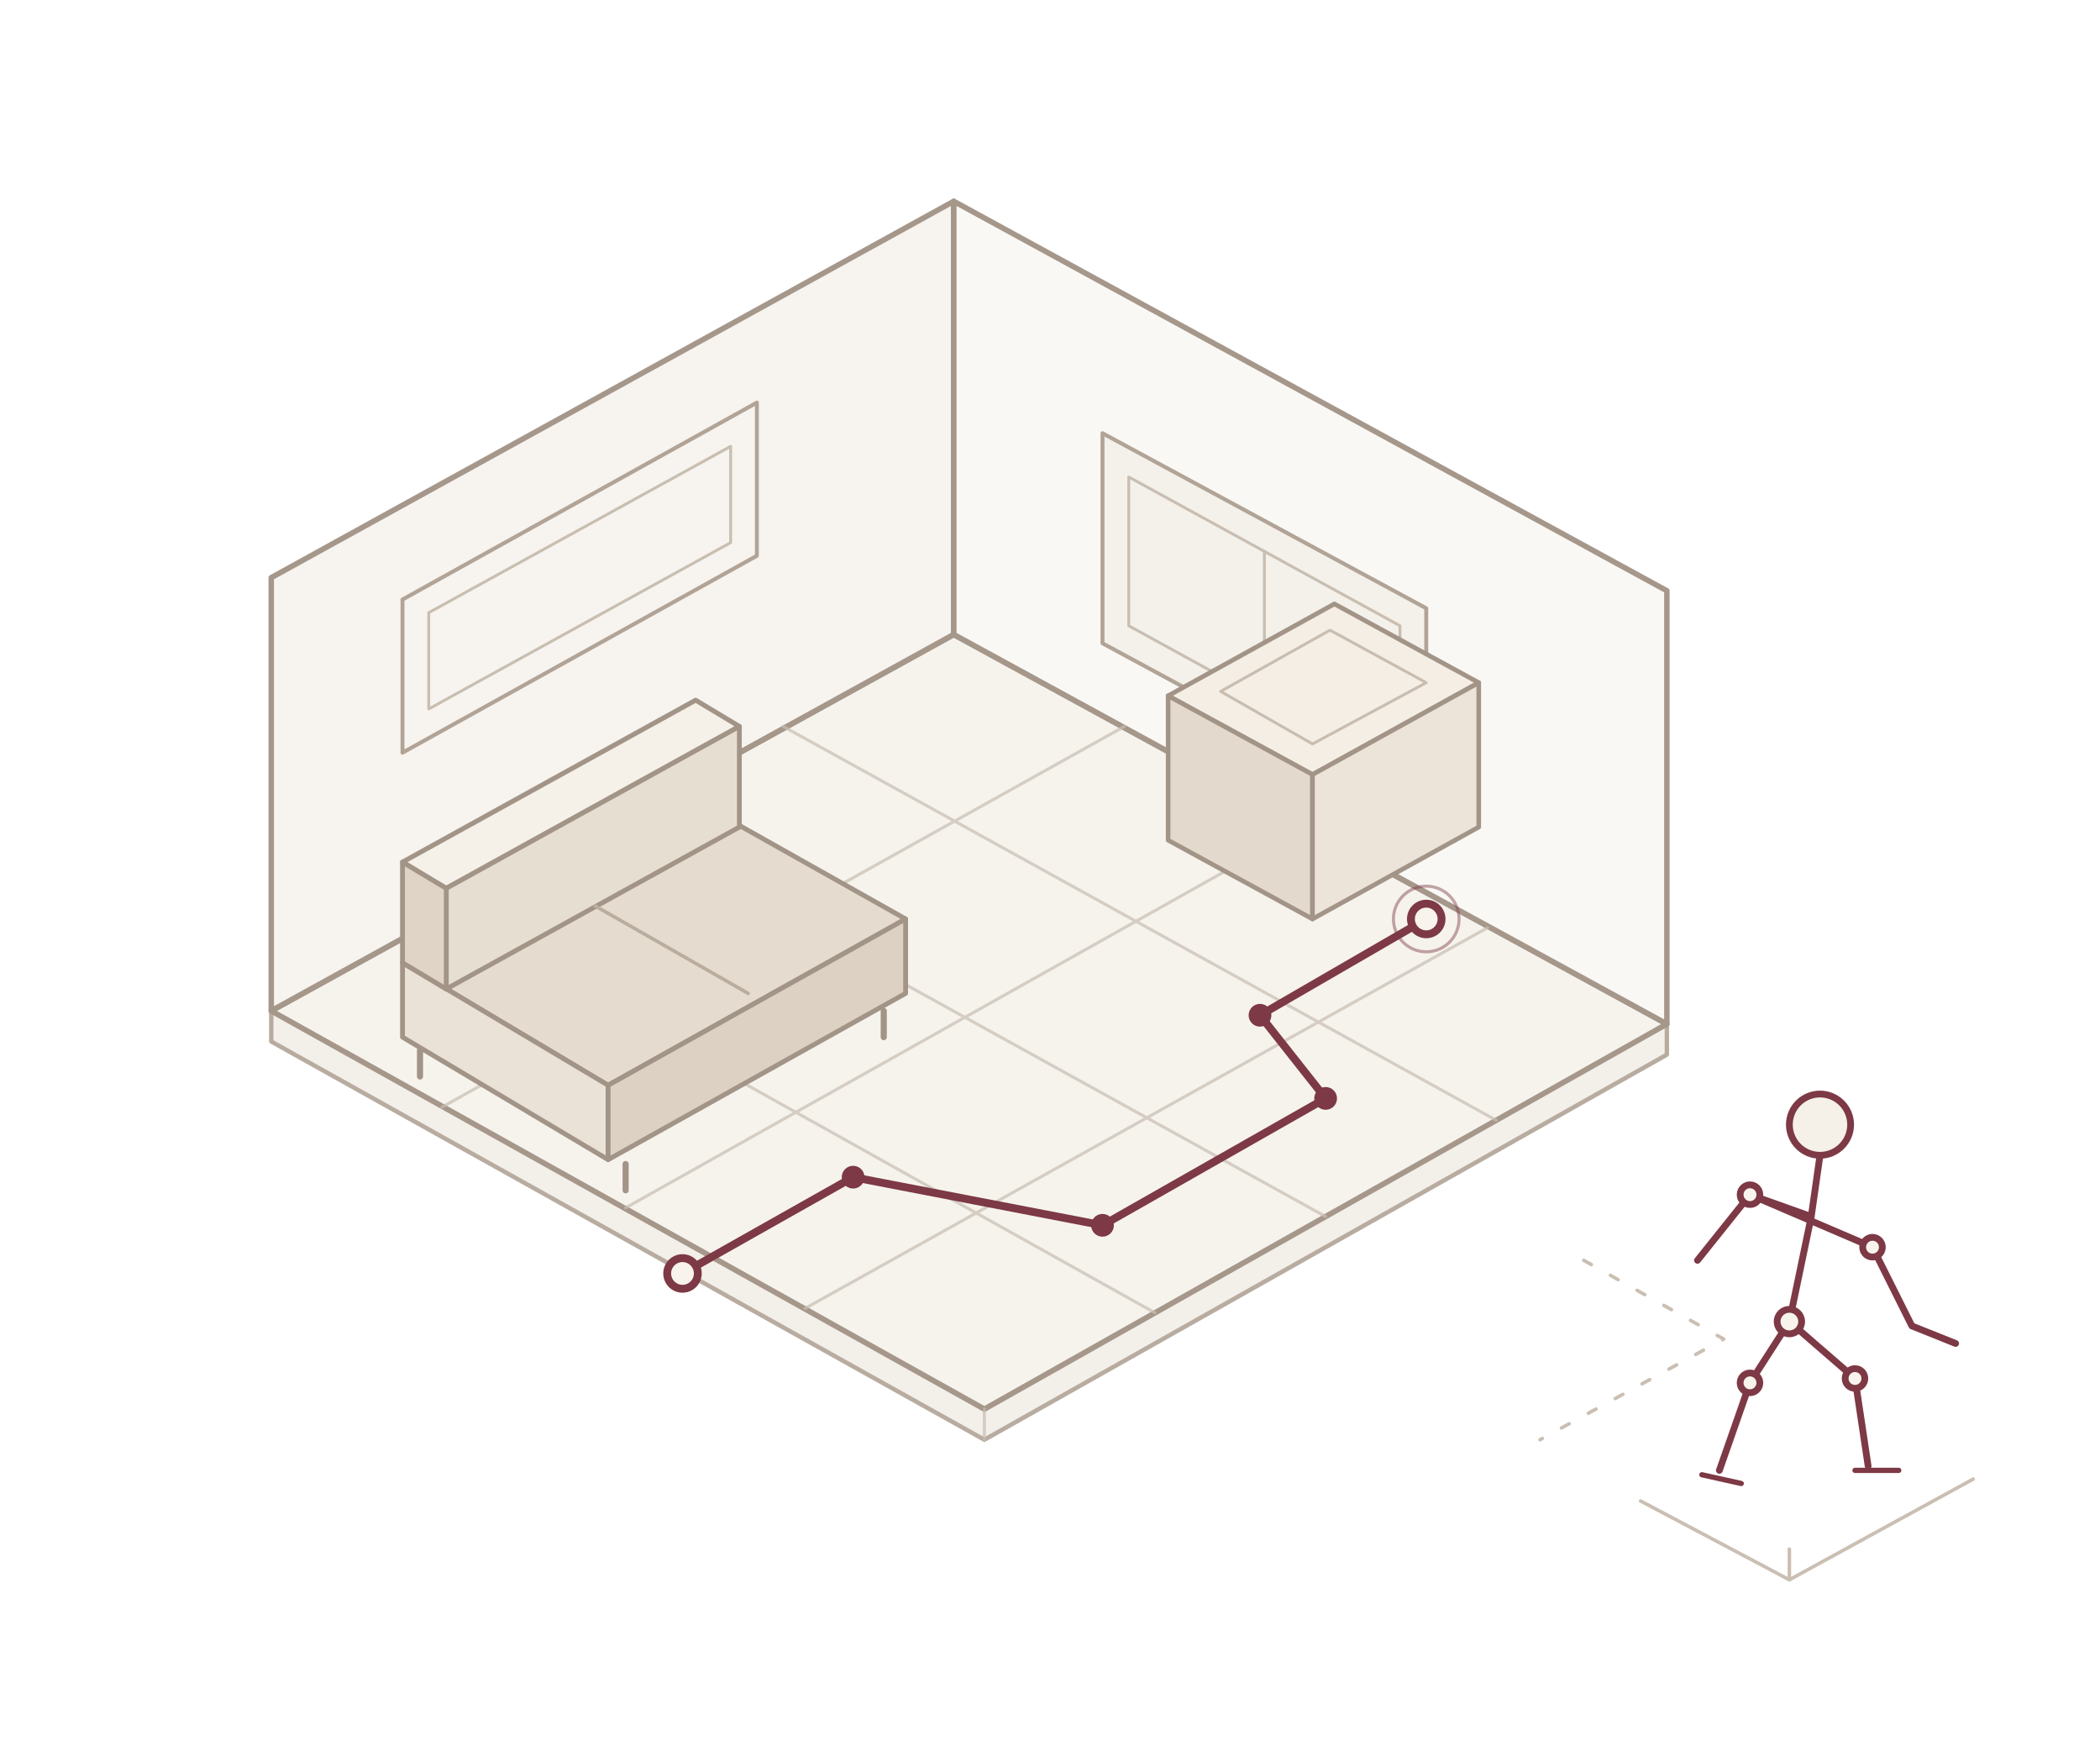
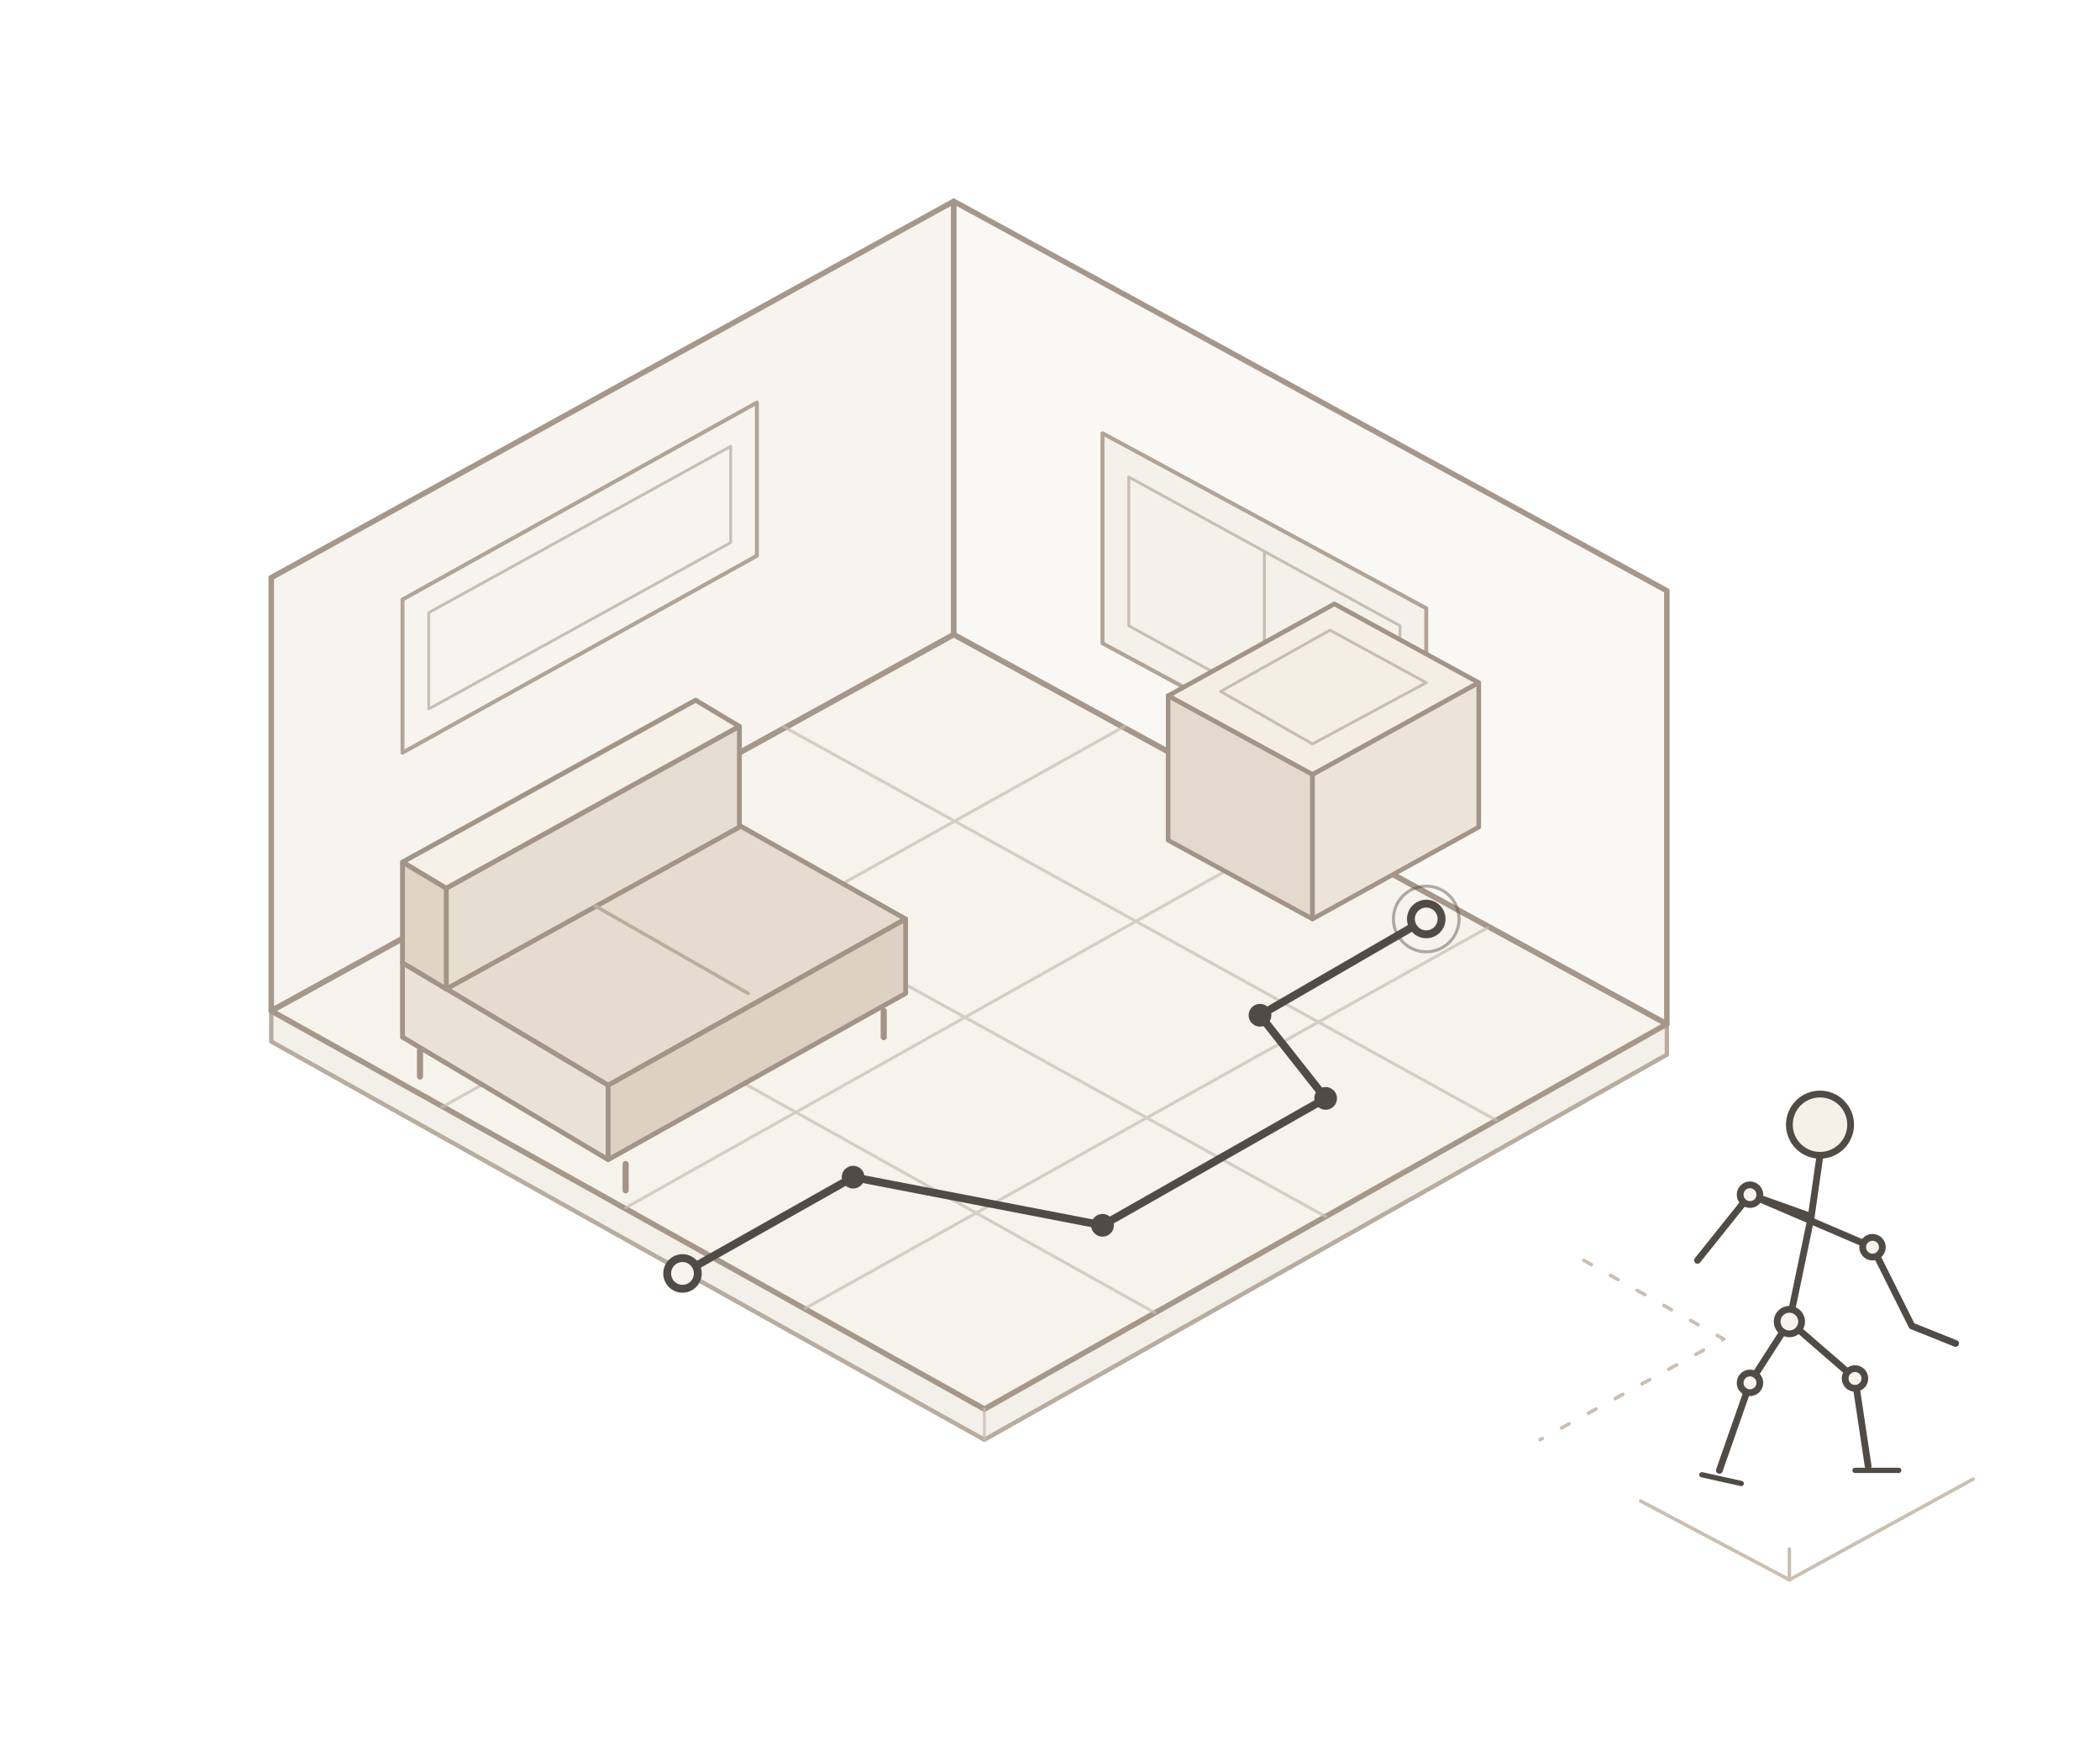
<svg xmlns="http://www.w3.org/2000/svg" viewBox="0 0 480 400" fill="none">
  <g stroke-linecap="round" stroke-linejoin="round">
    <path d="M62 231 225 322 381 234v7L225 329 62 238Z" fill="#E8E0D5" fill-opacity=".5" stroke="#B8ACA0" stroke-width="1" />
    <path d="m62 231 156-86 163 89-156 88Z" fill="#F3EEE6" fill-opacity=".7" stroke="#A6978B" stroke-width="1.25" />
    <path d="M62 231v-99l156-86v99Z" fill="#EDE6DC" fill-opacity=".48" stroke="#A6978B" stroke-width="1.25" />
    <path d="M218 46 381 135v99l-163-89Z" fill="#F7F3ED" fill-opacity=".62" stroke="#A6978B" stroke-width="1.25" />
    <g stroke="#C8BEB1" stroke-width=".7" opacity=".7">
      <path d="m101 253 156-87M143 276l155-87M184 299l156-87" />
      <path d="m101 209 163 91M140 188l163 90M179 166l163 90" />
      <path d="M225 322v7" />
    </g>
    <g stroke="#B1A497" stroke-width=".9">
      <path d="m92 137 81-45v35l-81 45Z" />
      <path d="m98 140 69-38v22l-69 38Z" stroke="#C8BEB1" stroke-width=".65" />
      <path d="m252 99 74 40v48l-74-40Z" fill="#E9E1D6" fill-opacity=".35" />
      <path d="m258 109 62 34v34l-62-34Z" stroke="#C8BEB1" stroke-width=".65" />
      <path d="m289 126 0 34" stroke="#C8BEB1" stroke-width=".65" />
    </g>
    <g stroke="#A29487" stroke-width="1.1">
      <path d="m92 220 67-37 48 27-68 38Z" fill="#E5DCCF" />
      <path d="m92 220 47 28v17l-47-28Z" fill="#EAE2D7" />
      <path d="m139 248 68-38v17l-68 38Z" fill="#DCD1C3" />
      <path d="m92 197 67-37 10 6-67 37Z" fill="#F5F0E8" />
      <path d="m102 203 67-37v23l-67 37Z" fill="#E7DED2" />
      <path d="m92 197 10 6v23l-10-6Z" fill="#DFD4C6" />
      <path d="m136 207 35 20" stroke="#BAAD9E" stroke-width=".8" />
      <path d="m96 240 0 6m47 20 0 6m59-41 0 6" stroke-width="1.4" />
    </g>
    <g stroke="#A29487" stroke-width="1.05">
      <path d="m267 159 38-21 33 18-38 21Z" fill="#F4EEE5" />
      <path d="m267 159 33 18v33l-33-18Z" fill="#E3D9CC" />
      <path d="m300 177 38-21v33l-38 21Z" fill="#ECE4D9" />
      <path d="m279 158 25-14 22 12-26 14Z" stroke="#C9BDB0" stroke-width=".65" />
    </g>
-     <g stroke="#7D3945" stroke-width="1.8">
+     <g stroke="#514B45" stroke-width="1.8">
      <path d="m156 291 39-22 57 11 51-29-15-19 38-22" />
      <circle cx="156" cy="291" r="3.5" fill="#F8F4ED" />
-       <circle cx="195" cy="269" r="2.6" fill="#7D3945" stroke="none" />
-       <circle cx="252" cy="280" r="2.6" fill="#7D3945" stroke="none" />
-       <circle cx="303" cy="251" r="2.6" fill="#7D3945" stroke="none" />
-       <circle cx="288" cy="232" r="2.6" fill="#7D3945" stroke="none" />
+       <circle cx="195" cy="269" r="2.6" fill="#514B45" stroke="none" />
+       <circle cx="252" cy="280" r="2.6" fill="#514B45" stroke="none" />
+       <circle cx="303" cy="251" r="2.6" fill="#514B45" stroke="none" />
+       <circle cx="288" cy="232" r="2.6" fill="#514B45" stroke="none" />
      <circle cx="326" cy="210" r="3.5" fill="#F8F4ED" />
      <circle cx="326" cy="210" r="7.5" stroke-width=".7" opacity=".45" />
    </g>
    <path d="m362 288 32 18-42 23" stroke="#CABFB2" stroke-width=".8" stroke-dasharray="2 5" />
-     <g stroke="#7D3945" stroke-width="1.55">
+     <g stroke="#514B45" stroke-width="1.55">
      <circle cx="416" cy="257" r="7" fill="#F5F0E8" />
      <path d="m416 264-2 14-5 24m-9-29 28 12m-14-7-14-5-12 15m40-3 9 18 10 4m-38-5-9 14-7 20m16-34 15 13 3 20" />
      <path d="m389 337 9 2m26-3 10 0" stroke-width="1.2" />
      <circle cx="400" cy="273" r="2.25" fill="#F8F4ED" />
      <circle cx="428" cy="285" r="2.25" fill="#F8F4ED" />
      <circle cx="409" cy="302" r="2.8" fill="#F8F4ED" />
      <circle cx="400" cy="316" r="2.25" fill="#F8F4ED" />
      <circle cx="424" cy="315" r="2.25" fill="#F8F4ED" />
    </g>
    <path d="m375 343 34 18 42-23" stroke="#CABFB2" stroke-width=".8" />
    <path d="m409 354 0 7" stroke="#CABFB2" stroke-width=".8" />
  </g>
</svg>
